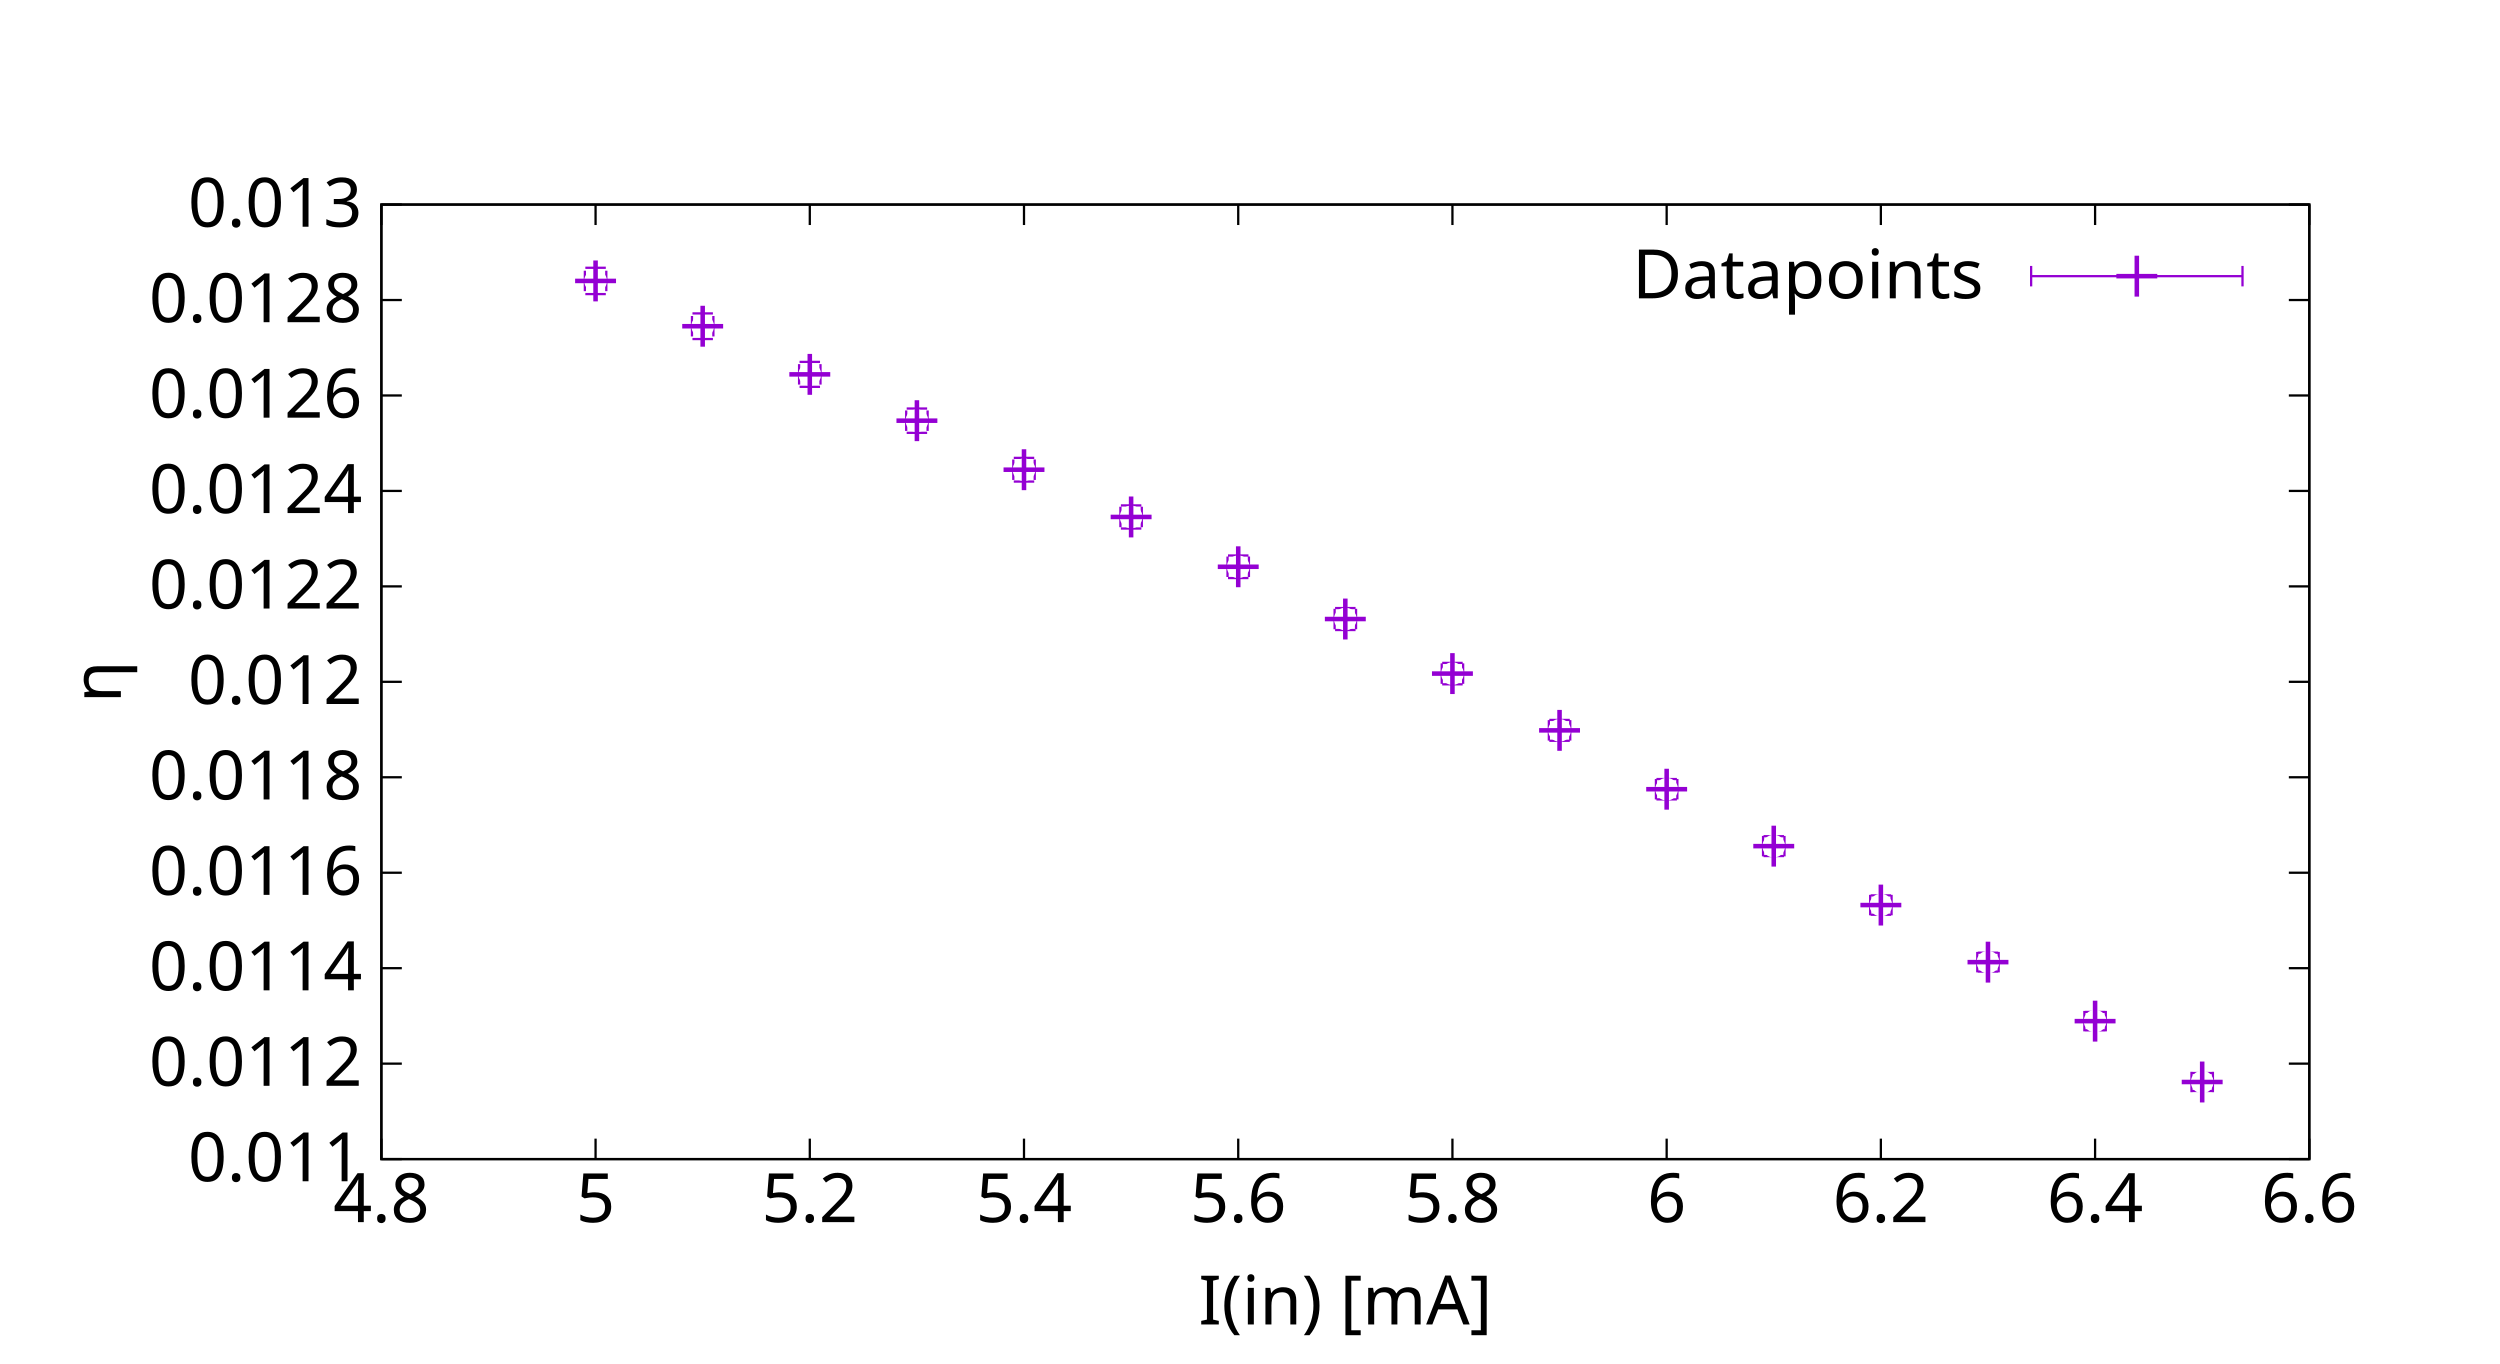
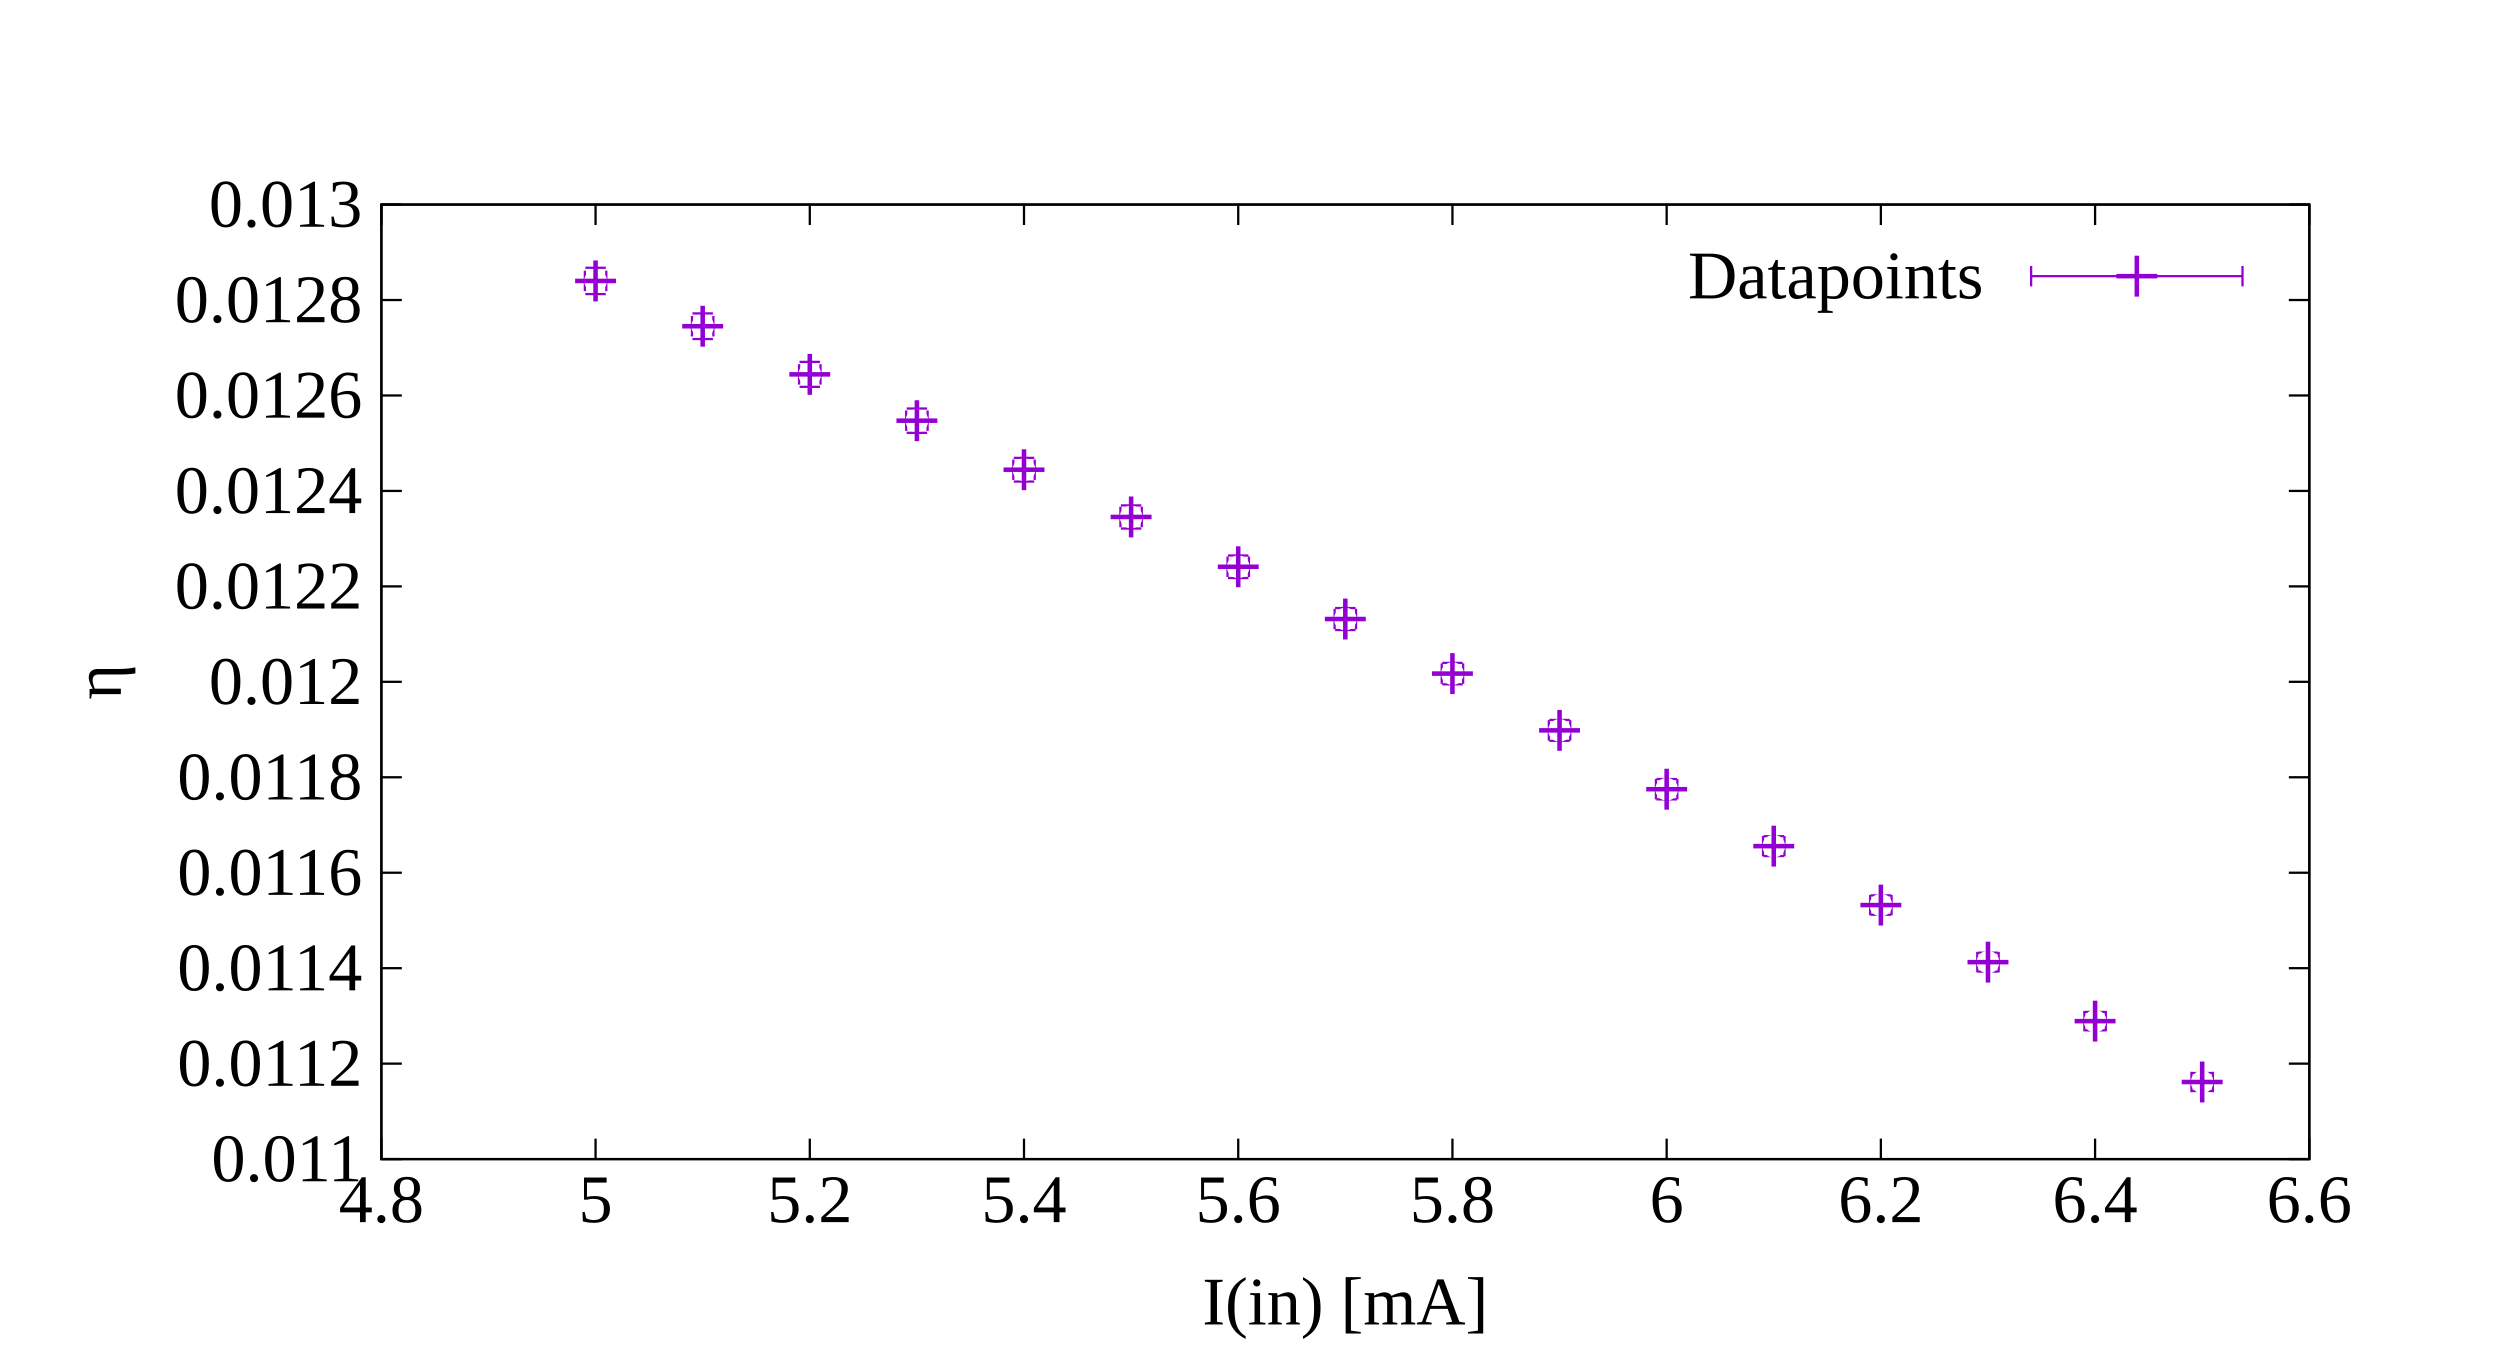
<svg xmlns="http://www.w3.org/2000/svg" xmlns:xlink="http://www.w3.org/1999/xlink" width="1100" height="600" viewBox="0 0 1100 600">
  <g id="gnuplot_canvas">
    <rect x="0" y="0" width="1100" height="600" fill="none" />
    <defs>
      <circle id="gpDot" r="0.5" stroke-width="0.5" stroke="currentColor" />
      <path id="gpPt0" stroke-width="0.222" stroke="currentColor" d="M-1,0 h2 M0,-1 v2" />
      <path id="gpPt1" stroke-width="0.222" stroke="currentColor" d="M-1,-1 L1,1 M1,-1 L-1,1" />
      <path id="gpPt2" stroke-width="0.222" stroke="currentColor" d="M-1,0 L1,0 M0,-1 L0,1 M-1,-1 L1,1 M-1,1 L1,-1" />
      <rect id="gpPt3" stroke-width="0.222" stroke="currentColor" x="-1" y="-1" width="2" height="2" />
      <rect id="gpPt4" stroke-width="0.222" stroke="currentColor" fill="currentColor" x="-1" y="-1" width="2" height="2" />
      <circle id="gpPt5" stroke-width="0.222" stroke="currentColor" cx="0" cy="0" r="1" />
      <use xlink:href="#gpPt5" id="gpPt6" fill="currentColor" stroke="none" />
      <path id="gpPt7" stroke-width="0.222" stroke="currentColor" d="M0,-1.33 L-1.33,0.67 L1.33,0.67 z" />
      <use xlink:href="#gpPt7" id="gpPt8" fill="currentColor" stroke="none" />
      <use xlink:href="#gpPt7" id="gpPt9" stroke="currentColor" transform="rotate(180)" />
      <use xlink:href="#gpPt9" id="gpPt10" fill="currentColor" stroke="none" />
      <use xlink:href="#gpPt3" id="gpPt11" stroke="currentColor" transform="rotate(45)" />
      <use xlink:href="#gpPt11" id="gpPt12" fill="currentColor" stroke="none" />
      <path id="gpPt13" stroke-width="0.222" stroke="currentColor" d="M0,1.330 L1.265,0.411 L0.782,-1.067 L-0.782,-1.076 L-1.265,0.411 z" />
      <use xlink:href="#gpPt13" id="gpPt14" fill="currentColor" stroke="none" />
      <filter id="textbox" filterUnits="objectBoundingBox" x="0" y="0" height="1" width="1">
        <feFlood flood-color="white" flood-opacity="1" result="bgnd" />
        <feComposite in="SourceGraphic" in2="bgnd" operator="atop" />
      </filter>
      <filter id="greybox" filterUnits="objectBoundingBox" x="0" y="0" height="1" width="1">
        <feFlood flood-color="lightgrey" flood-opacity="1" result="grey" />
        <feComposite in="SourceGraphic" in2="grey" operator="atop" />
      </filter>
    </defs>
    <g fill="none" color="white" stroke="currentColor" stroke-width="1.00" stroke-linecap="butt" stroke-linejoin="miter">
</g>
    <g fill="none" color="black" stroke="currentColor" stroke-width="1.00" stroke-linecap="butt" stroke-linejoin="miter">
      <path stroke="black" d="M167.80,510.00 L176.80,510.00 M1016.09,510.00 L1007.09,510.00  " />
-       <g transform="translate(159.41,519.75)" stroke="none" fill="black" font-family="Computer Modern" font-size="30.00" text-anchor="end">
-         <text>
-           <tspan font-family="Computer Modern"> 0.011</tspan>
+       <g transform="translate(159.41,519.75)" stroke="none" fill="black" font-family="Times New Roman" font-size="30.00" text-anchor="end">
+         <text>
+           <tspan font-family="Times New Roman"> 0.011</tspan>
        </text>
      </g>
    </g>
    <g fill="none" color="black" stroke="currentColor" stroke-width="1.00" stroke-linecap="butt" stroke-linejoin="miter">
      <path stroke="black" d="M167.80,468.00 L176.80,468.00 M1016.09,468.00 L1007.09,468.00  " />
-       <g transform="translate(159.41,477.75)" stroke="none" fill="black" font-family="Computer Modern" font-size="30.00" text-anchor="end">
-         <text>
-           <tspan font-family="Computer Modern"> 0.0112</tspan>
+       <g transform="translate(159.41,477.75)" stroke="none" fill="black" font-family="Times New Roman" font-size="30.00" text-anchor="end">
+         <text>
+           <tspan font-family="Times New Roman"> 0.0112</tspan>
        </text>
      </g>
    </g>
    <g fill="none" color="black" stroke="currentColor" stroke-width="1.00" stroke-linecap="butt" stroke-linejoin="miter">
      <path stroke="black" d="M167.80,426.00 L176.80,426.00 M1016.09,426.00 L1007.09,426.00  " />
-       <g transform="translate(159.41,435.75)" stroke="none" fill="black" font-family="Computer Modern" font-size="30.00" text-anchor="end">
-         <text>
-           <tspan font-family="Computer Modern"> 0.0114</tspan>
+       <g transform="translate(159.41,435.75)" stroke="none" fill="black" font-family="Times New Roman" font-size="30.00" text-anchor="end">
+         <text>
+           <tspan font-family="Times New Roman"> 0.0114</tspan>
        </text>
      </g>
    </g>
    <g fill="none" color="black" stroke="currentColor" stroke-width="1.00" stroke-linecap="butt" stroke-linejoin="miter">
      <path stroke="black" d="M167.80,384.00 L176.80,384.00 M1016.09,384.00 L1007.09,384.00  " />
-       <g transform="translate(159.41,393.75)" stroke="none" fill="black" font-family="Computer Modern" font-size="30.00" text-anchor="end">
-         <text>
-           <tspan font-family="Computer Modern"> 0.0116</tspan>
+       <g transform="translate(159.41,393.75)" stroke="none" fill="black" font-family="Times New Roman" font-size="30.00" text-anchor="end">
+         <text>
+           <tspan font-family="Times New Roman"> 0.0116</tspan>
        </text>
      </g>
    </g>
    <g fill="none" color="black" stroke="currentColor" stroke-width="1.00" stroke-linecap="butt" stroke-linejoin="miter">
      <path stroke="black" d="M167.80,342.00 L176.80,342.00 M1016.09,342.00 L1007.09,342.00  " />
-       <g transform="translate(159.41,351.75)" stroke="none" fill="black" font-family="Computer Modern" font-size="30.00" text-anchor="end">
-         <text>
-           <tspan font-family="Computer Modern"> 0.0118</tspan>
+       <g transform="translate(159.41,351.75)" stroke="none" fill="black" font-family="Times New Roman" font-size="30.00" text-anchor="end">
+         <text>
+           <tspan font-family="Times New Roman"> 0.0118</tspan>
        </text>
      </g>
    </g>
    <g fill="none" color="black" stroke="currentColor" stroke-width="1.00" stroke-linecap="butt" stroke-linejoin="miter">
      <path stroke="black" d="M167.80,300.00 L176.80,300.00 M1016.09,300.00 L1007.09,300.00  " />
-       <g transform="translate(159.41,309.75)" stroke="none" fill="black" font-family="Computer Modern" font-size="30.00" text-anchor="end">
-         <text>
-           <tspan font-family="Computer Modern"> 0.012</tspan>
+       <g transform="translate(159.41,309.75)" stroke="none" fill="black" font-family="Times New Roman" font-size="30.00" text-anchor="end">
+         <text>
+           <tspan font-family="Times New Roman"> 0.012</tspan>
        </text>
      </g>
    </g>
    <g fill="none" color="black" stroke="currentColor" stroke-width="1.00" stroke-linecap="butt" stroke-linejoin="miter">
      <path stroke="black" d="M167.80,258.01 L176.80,258.01 M1016.09,258.01 L1007.09,258.01  " />
-       <g transform="translate(159.41,267.76)" stroke="none" fill="black" font-family="Computer Modern" font-size="30.00" text-anchor="end">
-         <text>
-           <tspan font-family="Computer Modern"> 0.0122</tspan>
+       <g transform="translate(159.41,267.76)" stroke="none" fill="black" font-family="Times New Roman" font-size="30.00" text-anchor="end">
+         <text>
+           <tspan font-family="Times New Roman"> 0.0122</tspan>
        </text>
      </g>
    </g>
    <g fill="none" color="black" stroke="currentColor" stroke-width="1.00" stroke-linecap="butt" stroke-linejoin="miter">
      <path stroke="black" d="M167.80,216.01 L176.80,216.01 M1016.09,216.01 L1007.09,216.01  " />
-       <g transform="translate(159.41,225.76)" stroke="none" fill="black" font-family="Computer Modern" font-size="30.00" text-anchor="end">
-         <text>
-           <tspan font-family="Computer Modern"> 0.0124</tspan>
+       <g transform="translate(159.41,225.76)" stroke="none" fill="black" font-family="Times New Roman" font-size="30.00" text-anchor="end">
+         <text>
+           <tspan font-family="Times New Roman"> 0.0124</tspan>
        </text>
      </g>
    </g>
    <g fill="none" color="black" stroke="currentColor" stroke-width="1.00" stroke-linecap="butt" stroke-linejoin="miter">
      <path stroke="black" d="M167.80,174.01 L176.80,174.01 M1016.09,174.01 L1007.09,174.01  " />
-       <g transform="translate(159.41,183.76)" stroke="none" fill="black" font-family="Computer Modern" font-size="30.00" text-anchor="end">
-         <text>
-           <tspan font-family="Computer Modern"> 0.0126</tspan>
+       <g transform="translate(159.41,183.76)" stroke="none" fill="black" font-family="Times New Roman" font-size="30.00" text-anchor="end">
+         <text>
+           <tspan font-family="Times New Roman"> 0.0126</tspan>
        </text>
      </g>
    </g>
    <g fill="none" color="black" stroke="currentColor" stroke-width="1.00" stroke-linecap="butt" stroke-linejoin="miter">
      <path stroke="black" d="M167.80,132.01 L176.80,132.01 M1016.09,132.01 L1007.09,132.01  " />
-       <g transform="translate(159.41,141.76)" stroke="none" fill="black" font-family="Computer Modern" font-size="30.00" text-anchor="end">
-         <text>
-           <tspan font-family="Computer Modern"> 0.0128</tspan>
+       <g transform="translate(159.41,141.76)" stroke="none" fill="black" font-family="Times New Roman" font-size="30.00" text-anchor="end">
+         <text>
+           <tspan font-family="Times New Roman"> 0.0128</tspan>
        </text>
      </g>
    </g>
    <g fill="none" color="black" stroke="currentColor" stroke-width="1.00" stroke-linecap="butt" stroke-linejoin="miter">
      <path stroke="black" d="M167.80,90.01 L176.80,90.01 M1016.09,90.01 L1007.09,90.01  " />
-       <g transform="translate(159.41,99.76)" stroke="none" fill="black" font-family="Computer Modern" font-size="30.00" text-anchor="end">
-         <text>
-           <tspan font-family="Computer Modern"> 0.013</tspan>
+       <g transform="translate(159.41,99.76)" stroke="none" fill="black" font-family="Times New Roman" font-size="30.00" text-anchor="end">
+         <text>
+           <tspan font-family="Times New Roman"> 0.013</tspan>
        </text>
      </g>
    </g>
    <g fill="none" color="black" stroke="currentColor" stroke-width="1.00" stroke-linecap="butt" stroke-linejoin="miter">
      <path stroke="black" d="M167.80,510.00 L167.80,501.00 M167.80,90.01 L167.80,99.01  " />
-       <g transform="translate(167.80,537.75)" stroke="none" fill="black" font-family="Computer Modern" font-size="30.00" text-anchor="middle">
-         <text>
-           <tspan font-family="Computer Modern"> 4.8</tspan>
+       <g transform="translate(167.80,537.75)" stroke="none" fill="black" font-family="Times New Roman" font-size="30.00" text-anchor="middle">
+         <text>
+           <tspan font-family="Times New Roman"> 4.8</tspan>
        </text>
      </g>
    </g>
    <g fill="none" color="black" stroke="currentColor" stroke-width="1.00" stroke-linecap="butt" stroke-linejoin="miter">
      <path stroke="black" d="M262.05,510.00 L262.05,501.00 M262.05,90.01 L262.05,99.01  " />
-       <g transform="translate(262.05,537.75)" stroke="none" fill="black" font-family="Computer Modern" font-size="30.00" text-anchor="middle">
-         <text>
-           <tspan font-family="Computer Modern"> 5</tspan>
+       <g transform="translate(262.05,537.75)" stroke="none" fill="black" font-family="Times New Roman" font-size="30.00" text-anchor="middle">
+         <text>
+           <tspan font-family="Times New Roman"> 5</tspan>
        </text>
      </g>
    </g>
    <g fill="none" color="black" stroke="currentColor" stroke-width="1.00" stroke-linecap="butt" stroke-linejoin="miter">
      <path stroke="black" d="M356.31,510.00 L356.31,501.00 M356.31,90.01 L356.31,99.01  " />
-       <g transform="translate(356.31,537.75)" stroke="none" fill="black" font-family="Computer Modern" font-size="30.00" text-anchor="middle">
-         <text>
-           <tspan font-family="Computer Modern"> 5.2</tspan>
+       <g transform="translate(356.31,537.75)" stroke="none" fill="black" font-family="Times New Roman" font-size="30.00" text-anchor="middle">
+         <text>
+           <tspan font-family="Times New Roman"> 5.2</tspan>
        </text>
      </g>
    </g>
    <g fill="none" color="black" stroke="currentColor" stroke-width="1.00" stroke-linecap="butt" stroke-linejoin="miter">
      <path stroke="black" d="M450.56,510.00 L450.56,501.00 M450.56,90.01 L450.56,99.01  " />
-       <g transform="translate(450.56,537.75)" stroke="none" fill="black" font-family="Computer Modern" font-size="30.00" text-anchor="middle">
-         <text>
-           <tspan font-family="Computer Modern"> 5.4</tspan>
+       <g transform="translate(450.56,537.75)" stroke="none" fill="black" font-family="Times New Roman" font-size="30.00" text-anchor="middle">
+         <text>
+           <tspan font-family="Times New Roman"> 5.4</tspan>
        </text>
      </g>
    </g>
    <g fill="none" color="black" stroke="currentColor" stroke-width="1.00" stroke-linecap="butt" stroke-linejoin="miter">
      <path stroke="black" d="M544.82,510.00 L544.82,501.00 M544.82,90.01 L544.82,99.01  " />
-       <g transform="translate(544.82,537.75)" stroke="none" fill="black" font-family="Computer Modern" font-size="30.00" text-anchor="middle">
-         <text>
-           <tspan font-family="Computer Modern"> 5.6</tspan>
+       <g transform="translate(544.82,537.75)" stroke="none" fill="black" font-family="Times New Roman" font-size="30.00" text-anchor="middle">
+         <text>
+           <tspan font-family="Times New Roman"> 5.6</tspan>
        </text>
      </g>
    </g>
    <g fill="none" color="black" stroke="currentColor" stroke-width="1.00" stroke-linecap="butt" stroke-linejoin="miter">
      <path stroke="black" d="M639.07,510.00 L639.07,501.00 M639.07,90.01 L639.07,99.01  " />
-       <g transform="translate(639.07,537.75)" stroke="none" fill="black" font-family="Computer Modern" font-size="30.00" text-anchor="middle">
-         <text>
-           <tspan font-family="Computer Modern"> 5.8</tspan>
+       <g transform="translate(639.07,537.75)" stroke="none" fill="black" font-family="Times New Roman" font-size="30.00" text-anchor="middle">
+         <text>
+           <tspan font-family="Times New Roman"> 5.8</tspan>
        </text>
      </g>
    </g>
    <g fill="none" color="black" stroke="currentColor" stroke-width="1.00" stroke-linecap="butt" stroke-linejoin="miter">
      <path stroke="black" d="M733.33,510.00 L733.33,501.00 M733.33,90.01 L733.33,99.01  " />
-       <g transform="translate(733.33,537.75)" stroke="none" fill="black" font-family="Computer Modern" font-size="30.00" text-anchor="middle">
-         <text>
-           <tspan font-family="Computer Modern"> 6</tspan>
+       <g transform="translate(733.33,537.75)" stroke="none" fill="black" font-family="Times New Roman" font-size="30.00" text-anchor="middle">
+         <text>
+           <tspan font-family="Times New Roman"> 6</tspan>
        </text>
      </g>
    </g>
    <g fill="none" color="black" stroke="currentColor" stroke-width="1.00" stroke-linecap="butt" stroke-linejoin="miter">
      <path stroke="black" d="M827.58,510.00 L827.58,501.00 M827.58,90.01 L827.58,99.01  " />
-       <g transform="translate(827.58,537.75)" stroke="none" fill="black" font-family="Computer Modern" font-size="30.00" text-anchor="middle">
-         <text>
-           <tspan font-family="Computer Modern"> 6.2</tspan>
+       <g transform="translate(827.58,537.75)" stroke="none" fill="black" font-family="Times New Roman" font-size="30.00" text-anchor="middle">
+         <text>
+           <tspan font-family="Times New Roman"> 6.2</tspan>
        </text>
      </g>
    </g>
    <g fill="none" color="black" stroke="currentColor" stroke-width="1.00" stroke-linecap="butt" stroke-linejoin="miter">
      <path stroke="black" d="M921.84,510.00 L921.84,501.00 M921.84,90.01 L921.84,99.01  " />
-       <g transform="translate(921.84,537.75)" stroke="none" fill="black" font-family="Computer Modern" font-size="30.00" text-anchor="middle">
-         <text>
-           <tspan font-family="Computer Modern"> 6.4</tspan>
+       <g transform="translate(921.84,537.75)" stroke="none" fill="black" font-family="Times New Roman" font-size="30.00" text-anchor="middle">
+         <text>
+           <tspan font-family="Times New Roman"> 6.4</tspan>
        </text>
      </g>
    </g>
    <g fill="none" color="black" stroke="currentColor" stroke-width="1.00" stroke-linecap="butt" stroke-linejoin="miter">
      <path stroke="black" d="M1016.09,510.00 L1016.09,501.00 M1016.09,90.01 L1016.09,99.01  " />
-       <g transform="translate(1016.09,537.75)" stroke="none" fill="black" font-family="Computer Modern" font-size="30.00" text-anchor="middle">
-         <text>
-           <tspan font-family="Computer Modern"> 6.6</tspan>
+       <g transform="translate(1016.09,537.75)" stroke="none" fill="black" font-family="Times New Roman" font-size="30.00" text-anchor="middle">
+         <text>
+           <tspan font-family="Times New Roman"> 6.6</tspan>
        </text>
      </g>
    </g>
    <g fill="none" color="black" stroke="currentColor" stroke-width="1.00" stroke-linecap="butt" stroke-linejoin="miter">
</g>
    <g fill="none" color="black" stroke="currentColor" stroke-width="1.00" stroke-linecap="butt" stroke-linejoin="miter">
      <path stroke="black" d="M167.80,90.01 L167.80,510.00 L1016.09,510.00 L1016.09,90.01 L167.80,90.01 Z  " />
    </g>
    <g fill="none" color="black" stroke="currentColor" stroke-width="1.00" stroke-linecap="butt" stroke-linejoin="miter">
</g>
    <g id="gnuplot_plot_1">
      <g fill="none" color="black" stroke="currentColor" stroke-width="1.00" stroke-linecap="butt" stroke-linejoin="miter">
-         <g transform="translate(872.70,131.26)" stroke="none" fill="black" font-family="Computer Modern" font-size="30.00" text-anchor="end">
+         <g transform="translate(872.70,131.26)" stroke="none" fill="black" font-family="Times New Roman" font-size="30.00" text-anchor="end">
          <text>
-             <tspan font-family="Computer Modern">Datapoints</tspan>
+             <tspan font-family="Times New Roman">Datapoints</tspan>
          </text>
        </g>
      </g>
      <g fill="none" color="black" stroke="currentColor" stroke-width="1.00" stroke-linecap="butt" stroke-linejoin="miter">
        <path stroke="rgb(148,   0, 211)" d="M893.70,121.51 L986.70,121.51 M893.70,117.01 L893.70,126.01 M986.70,117.01 L986.70,126.01 M968.96,480.03 L968.96,472.13   M964.46,480.03 L973.46,480.03 M964.46,472.13 L973.46,472.13 M921.84,453.35 L921.84,445.25 M917.34,453.35 L926.34,453.35   M917.34,445.25 L926.34,445.25 M874.71,427.49 L874.71,419.18 M870.21,427.49 L879.21,427.49 M870.21,419.18 L879.21,419.18   M827.58,402.49 L827.58,393.97 M823.08,402.49 L832.08,402.49 M823.08,393.97 L832.08,393.97 M780.45,376.66 L780.45,367.93   M775.95,376.66 L784.95,376.66 M775.95,367.93 L784.95,367.93 M733.33,351.73 L733.33,342.78 M728.83,351.73 L737.83,351.73   M728.83,342.78 L737.83,342.78 M686.20,325.95 L686.20,316.77 M681.70,325.95 L690.70,325.95 M681.70,316.77 L690.70,316.77   M639.07,301.10 L639.07,291.67 M634.57,301.10 L643.57,301.10 M634.57,291.67 L643.57,291.67 M591.94,277.21 L591.94,267.54   M587.44,277.21 L596.44,277.21 M587.44,267.54 L596.44,267.54 M544.82,254.34 L544.82,244.42 M540.32,254.34 L549.32,254.34   M540.32,244.42 L549.32,244.42 M497.69,232.55 L497.69,222.38 M493.19,232.55 L502.19,232.55 M493.19,222.38 L502.19,222.38   M450.56,211.89 L450.56,201.46 M446.06,211.89 L455.06,211.89 M446.06,201.46 L455.06,201.46 M403.44,190.45 L403.44,179.75   M398.94,190.45 L407.94,190.45 M398.94,179.75 L407.94,179.75 M356.31,170.21 L356.31,159.23 M351.81,170.21 L360.81,170.21   M351.81,159.23 L360.81,159.23 M309.18,149.18 L309.18,137.90 M304.68,149.18 L313.68,149.18 M304.68,137.90 L313.68,137.90   M262.05,129.40 L262.05,117.82 M257.55,129.40 L266.55,129.40 M257.55,117.82 L266.55,117.82 M964.25,476.08 L973.68,476.08   M964.25,480.58 L964.25,471.58 M973.68,480.58 L973.68,471.58 M917.12,449.30 L926.55,449.30 M917.12,453.80 L917.12,444.80   M926.55,453.80 L926.55,444.80 M870.00,423.34 L879.42,423.34 M870.00,427.84 L870.00,418.84 M879.42,427.84 L879.42,418.84   M822.87,398.23 L832.29,398.23 M822.87,402.73 L822.87,393.73 M832.29,402.73 L832.29,393.73 M775.74,372.30 L785.17,372.30   M775.74,376.80 L775.74,367.80 M785.17,376.80 L785.17,367.80 M728.61,347.25 L738.04,347.25 M728.61,351.75 L728.61,342.75   M738.04,351.75 L738.04,342.75 M681.49,321.36 L690.91,321.36 M681.49,325.86 L681.49,316.86 M690.91,325.86 L690.91,316.86   M634.36,296.38 L643.78,296.38 M634.36,300.88 L634.36,291.88 M643.78,300.88 L643.78,291.88 M587.23,272.37 L596.66,272.37   M587.23,276.87 L587.23,267.87 M596.66,276.87 L596.66,267.87 M540.11,249.38 L549.53,249.38 M540.11,253.88 L540.11,244.88   M549.53,253.88 L549.53,244.88 M492.98,227.46 L502.40,227.46 M492.98,231.96 L492.98,222.96 M502.40,231.96 L502.40,222.96   M445.85,206.67 L455.28,206.67 M445.85,211.17 L445.85,202.17 M455.28,211.17 L455.28,202.17 M398.72,185.10 L408.15,185.10   M398.72,189.60 L398.72,180.60 M408.15,189.60 L408.15,180.60 M351.60,164.72 L361.02,164.72 M351.60,169.22 L351.60,160.22   M361.02,169.22 L361.02,160.22 M304.47,143.54 L313.89,143.54 M304.47,148.04 L304.47,139.04 M313.89,148.04 L313.89,139.04   M257.34,123.61 L266.77,123.61 M257.34,128.11 L257.34,119.11 M266.77,128.11 L266.77,119.11  " />
      </g>
      <g fill="none" color="black" stroke="currentColor" stroke-width="1.00" stroke-linecap="butt" stroke-linejoin="miter">
        <use xlink:href="#gpPt6" transform="translate(968.96,476.08) scale(4.50)" color="white" />
      </g>
      <g fill="none" color="black" stroke="currentColor" stroke-width="1.00" stroke-linecap="butt" stroke-linejoin="miter">
        <use xlink:href="#gpPt0" transform="translate(968.96,476.08) scale(9.00)" color="rgb(148,   0, 211)" />
        <use xlink:href="#gpPt6" transform="translate(921.84,449.30) scale(4.50)" color="white" />
      </g>
      <g fill="none" color="black" stroke="currentColor" stroke-width="1.00" stroke-linecap="butt" stroke-linejoin="miter">
        <use xlink:href="#gpPt0" transform="translate(921.84,449.30) scale(9.00)" color="rgb(148,   0, 211)" />
        <use xlink:href="#gpPt6" transform="translate(874.71,423.34) scale(4.50)" color="white" />
      </g>
      <g fill="none" color="black" stroke="currentColor" stroke-width="1.00" stroke-linecap="butt" stroke-linejoin="miter">
        <use xlink:href="#gpPt0" transform="translate(874.71,423.34) scale(9.00)" color="rgb(148,   0, 211)" />
        <use xlink:href="#gpPt6" transform="translate(827.58,398.23) scale(4.50)" color="white" />
      </g>
      <g fill="none" color="black" stroke="currentColor" stroke-width="1.00" stroke-linecap="butt" stroke-linejoin="miter">
        <use xlink:href="#gpPt0" transform="translate(827.58,398.23) scale(9.00)" color="rgb(148,   0, 211)" />
        <use xlink:href="#gpPt6" transform="translate(780.45,372.30) scale(4.50)" color="white" />
      </g>
      <g fill="none" color="black" stroke="currentColor" stroke-width="1.00" stroke-linecap="butt" stroke-linejoin="miter">
        <use xlink:href="#gpPt0" transform="translate(780.45,372.30) scale(9.00)" color="rgb(148,   0, 211)" />
        <use xlink:href="#gpPt6" transform="translate(733.33,347.25) scale(4.50)" color="white" />
      </g>
      <g fill="none" color="black" stroke="currentColor" stroke-width="1.00" stroke-linecap="butt" stroke-linejoin="miter">
        <use xlink:href="#gpPt0" transform="translate(733.33,347.25) scale(9.00)" color="rgb(148,   0, 211)" />
        <use xlink:href="#gpPt6" transform="translate(686.20,321.36) scale(4.50)" color="white" />
      </g>
      <g fill="none" color="black" stroke="currentColor" stroke-width="1.00" stroke-linecap="butt" stroke-linejoin="miter">
        <use xlink:href="#gpPt0" transform="translate(686.20,321.36) scale(9.00)" color="rgb(148,   0, 211)" />
        <use xlink:href="#gpPt6" transform="translate(639.07,296.38) scale(4.50)" color="white" />
      </g>
      <g fill="none" color="black" stroke="currentColor" stroke-width="1.00" stroke-linecap="butt" stroke-linejoin="miter">
        <use xlink:href="#gpPt0" transform="translate(639.07,296.38) scale(9.00)" color="rgb(148,   0, 211)" />
        <use xlink:href="#gpPt6" transform="translate(591.94,272.37) scale(4.50)" color="white" />
      </g>
      <g fill="none" color="black" stroke="currentColor" stroke-width="1.00" stroke-linecap="butt" stroke-linejoin="miter">
        <use xlink:href="#gpPt0" transform="translate(591.94,272.37) scale(9.00)" color="rgb(148,   0, 211)" />
        <use xlink:href="#gpPt6" transform="translate(544.82,249.38) scale(4.50)" color="white" />
      </g>
      <g fill="none" color="black" stroke="currentColor" stroke-width="1.00" stroke-linecap="butt" stroke-linejoin="miter">
        <use xlink:href="#gpPt0" transform="translate(544.82,249.38) scale(9.00)" color="rgb(148,   0, 211)" />
        <use xlink:href="#gpPt6" transform="translate(497.69,227.46) scale(4.50)" color="white" />
      </g>
      <g fill="none" color="black" stroke="currentColor" stroke-width="1.00" stroke-linecap="butt" stroke-linejoin="miter">
        <use xlink:href="#gpPt0" transform="translate(497.69,227.46) scale(9.00)" color="rgb(148,   0, 211)" />
        <use xlink:href="#gpPt6" transform="translate(450.56,206.67) scale(4.50)" color="white" />
      </g>
      <g fill="none" color="black" stroke="currentColor" stroke-width="1.00" stroke-linecap="butt" stroke-linejoin="miter">
        <use xlink:href="#gpPt0" transform="translate(450.56,206.67) scale(9.00)" color="rgb(148,   0, 211)" />
        <use xlink:href="#gpPt6" transform="translate(403.44,185.10) scale(4.50)" color="white" />
      </g>
      <g fill="none" color="black" stroke="currentColor" stroke-width="1.00" stroke-linecap="butt" stroke-linejoin="miter">
        <use xlink:href="#gpPt0" transform="translate(403.44,185.10) scale(9.00)" color="rgb(148,   0, 211)" />
        <use xlink:href="#gpPt6" transform="translate(356.31,164.72) scale(4.50)" color="white" />
      </g>
      <g fill="none" color="black" stroke="currentColor" stroke-width="1.00" stroke-linecap="butt" stroke-linejoin="miter">
        <use xlink:href="#gpPt0" transform="translate(356.31,164.72) scale(9.00)" color="rgb(148,   0, 211)" />
        <use xlink:href="#gpPt6" transform="translate(309.18,143.54) scale(4.50)" color="white" />
      </g>
      <g fill="none" color="black" stroke="currentColor" stroke-width="1.00" stroke-linecap="butt" stroke-linejoin="miter">
        <use xlink:href="#gpPt0" transform="translate(309.18,143.54) scale(9.00)" color="rgb(148,   0, 211)" />
        <use xlink:href="#gpPt6" transform="translate(262.05,123.61) scale(4.50)" color="white" />
      </g>
      <g fill="none" color="black" stroke="currentColor" stroke-width="1.00" stroke-linecap="butt" stroke-linejoin="miter">
        <use xlink:href="#gpPt0" transform="translate(262.05,123.61) scale(9.00)" color="rgb(148,   0, 211)" />
        <use xlink:href="#gpPt6" transform="translate(940.20,121.51) scale(4.50)" color="white" />
      </g>
      <g fill="none" color="black" stroke="currentColor" stroke-width="1.00" stroke-linecap="butt" stroke-linejoin="miter">
        <use xlink:href="#gpPt0" transform="translate(940.20,121.51) scale(9.00)" color="rgb(148,   0, 211)" />
      </g>
    </g>
    <g fill="none" color="white" stroke="rgb(148,   0, 211)" stroke-width="2.00" stroke-linecap="butt" stroke-linejoin="miter">
</g>
    <g fill="none" color="black" stroke="currentColor" stroke-width="2.00" stroke-linecap="butt" stroke-linejoin="miter">
</g>
    <g fill="none" color="black" stroke="black" stroke-width="1.00" stroke-linecap="butt" stroke-linejoin="miter">
</g>
    <g fill="none" color="black" stroke="currentColor" stroke-width="1.00" stroke-linecap="butt" stroke-linejoin="miter">
      <path stroke="black" d="M167.80,90.01 L167.80,510.00 L1016.09,510.00 L1016.09,90.01 L167.80,90.01 Z  " />
-       <g transform="translate(53.18,300.01) rotate(270.00)" stroke="none" fill="black" font-family="Computer Modern" font-size="30.00" text-anchor="middle">
-         <text>
-           <tspan font-family="Computer Modern">η</tspan>
-         </text>
-       </g>
-     </g>
-     <g fill="none" color="black" stroke="currentColor" stroke-width="1.00" stroke-linecap="butt" stroke-linejoin="miter">
-       <g transform="translate(591.94,582.75)" stroke="none" fill="black" font-family="Computer Modern" font-size="30.00" text-anchor="middle">
-         <text>
-           <tspan font-family="Computer Modern">I(in) [mA]</tspan>
+       <g transform="translate(53.18,300.01) rotate(270.00)" stroke="none" fill="black" font-family="Times New Roman" font-size="30.00" text-anchor="middle">
+         <text>
+           <tspan font-family="Times New Roman">η</tspan>
+         </text>
+       </g>
+     </g>
+     <g fill="none" color="black" stroke="currentColor" stroke-width="1.00" stroke-linecap="butt" stroke-linejoin="miter">
+       <g transform="translate(591.94,582.75)" stroke="none" fill="black" font-family="Times New Roman" font-size="30.00" text-anchor="middle">
+         <text>
+           <tspan font-family="Times New Roman">I(in) [mA]</tspan>
        </text>
      </g>
    </g>
    <g fill="none" color="black" stroke="currentColor" stroke-width="1.00" stroke-linecap="butt" stroke-linejoin="miter">
</g>
    <g fill="none" color="black" stroke="currentColor" stroke-width="1.00" stroke-linecap="butt" stroke-linejoin="miter">
</g>
  </g>
</svg>
